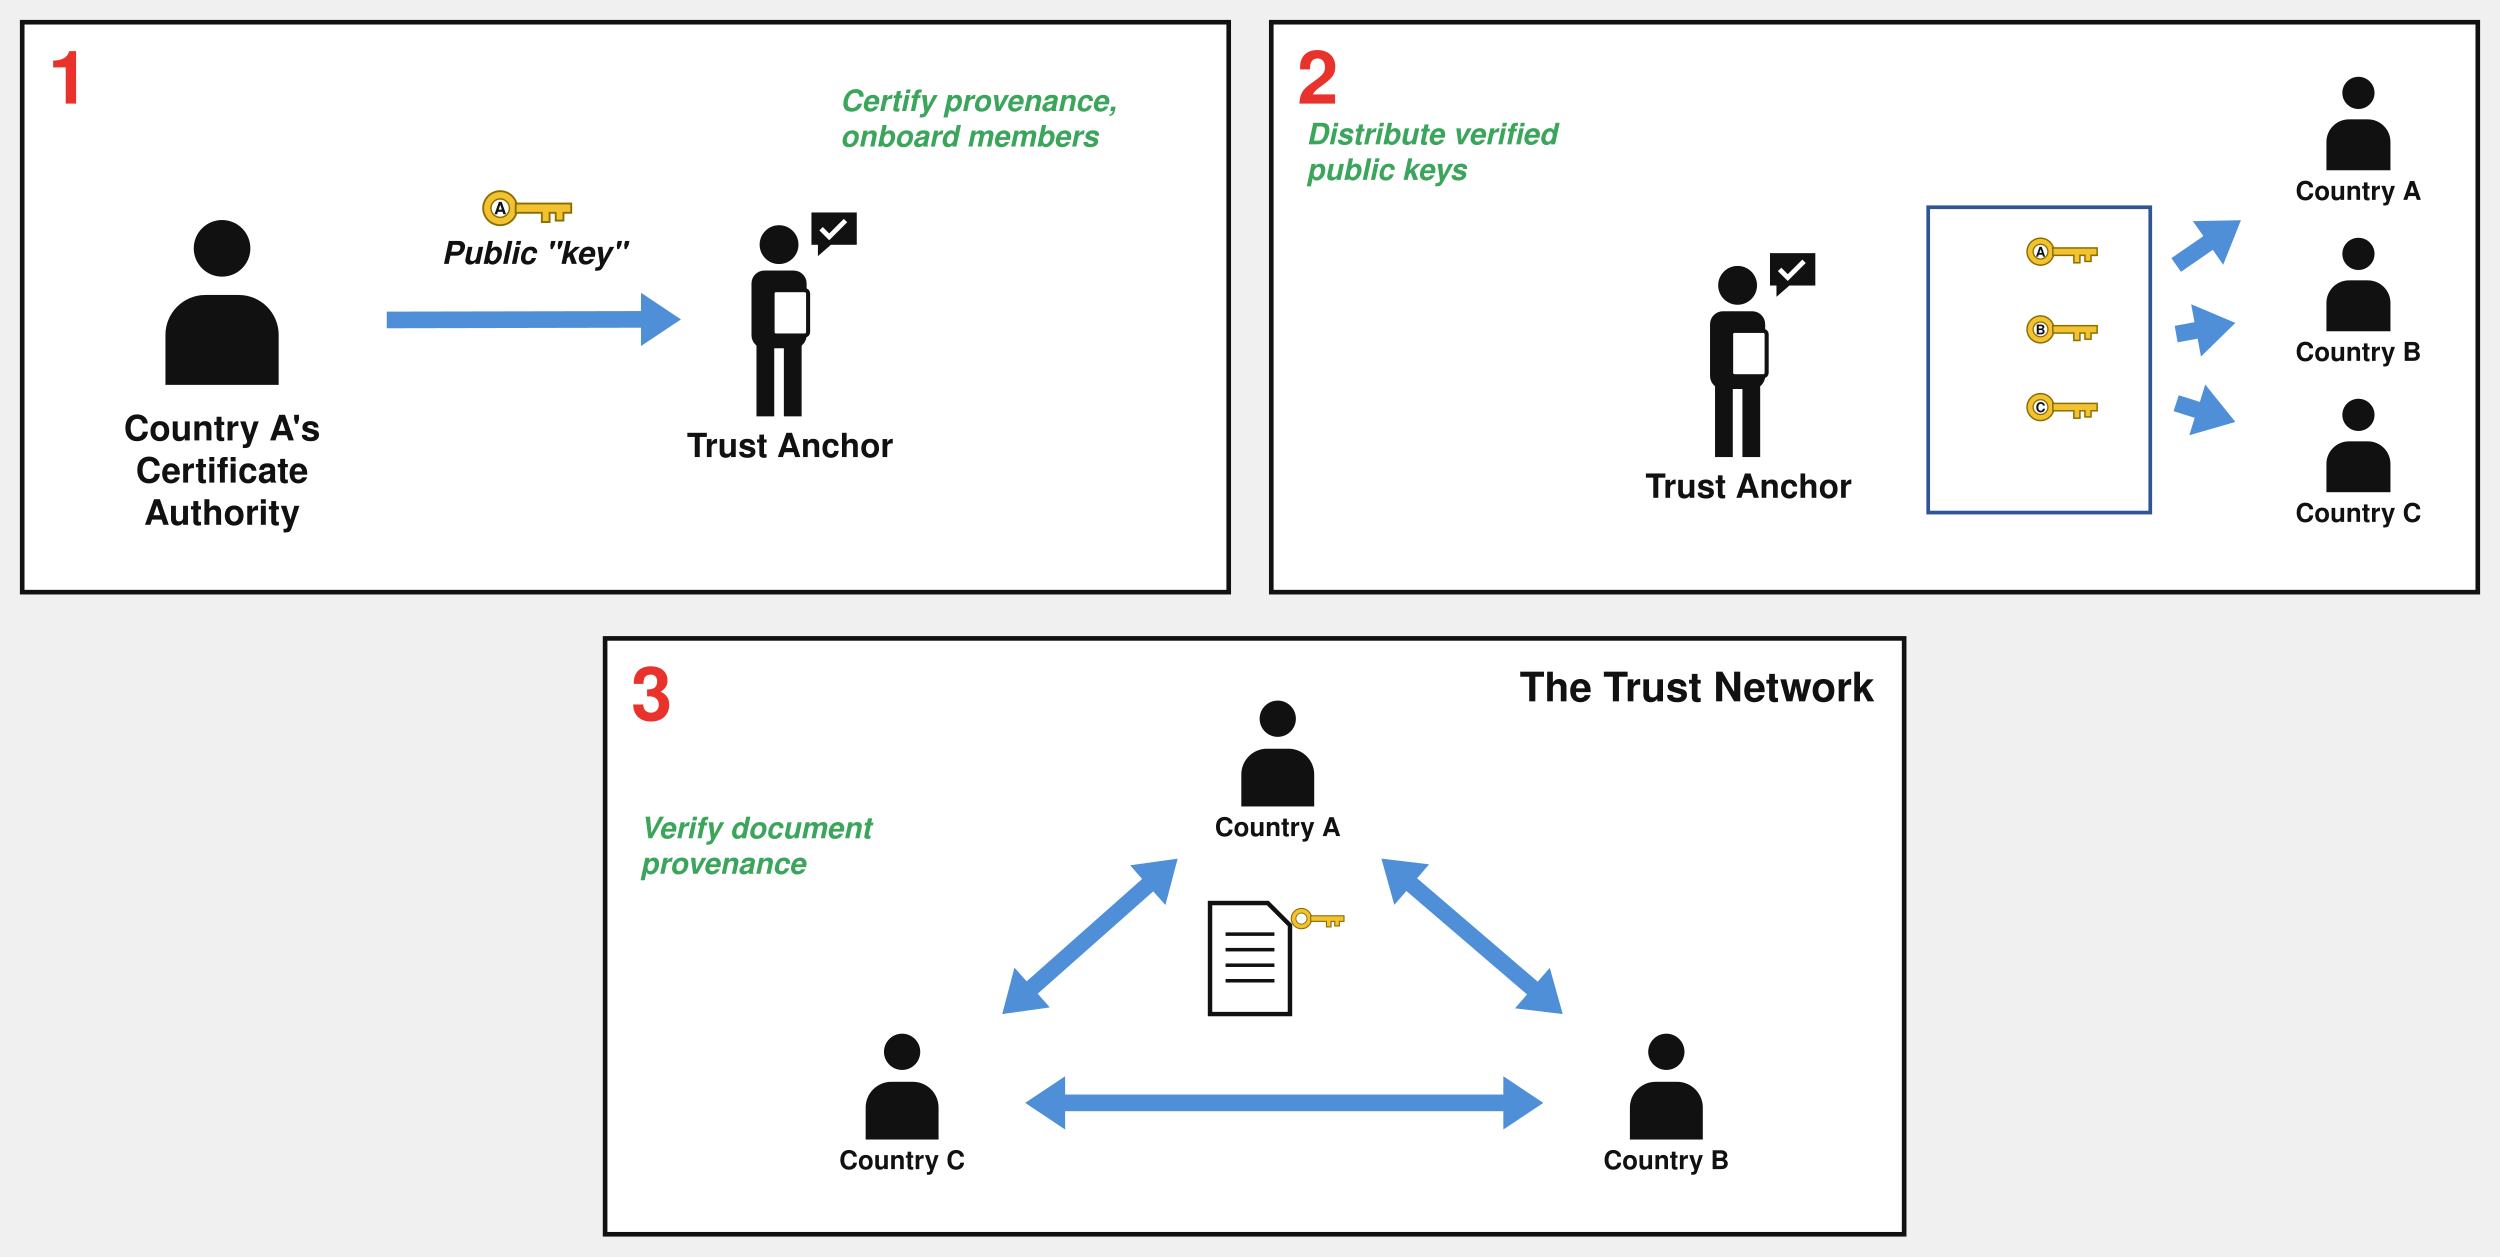
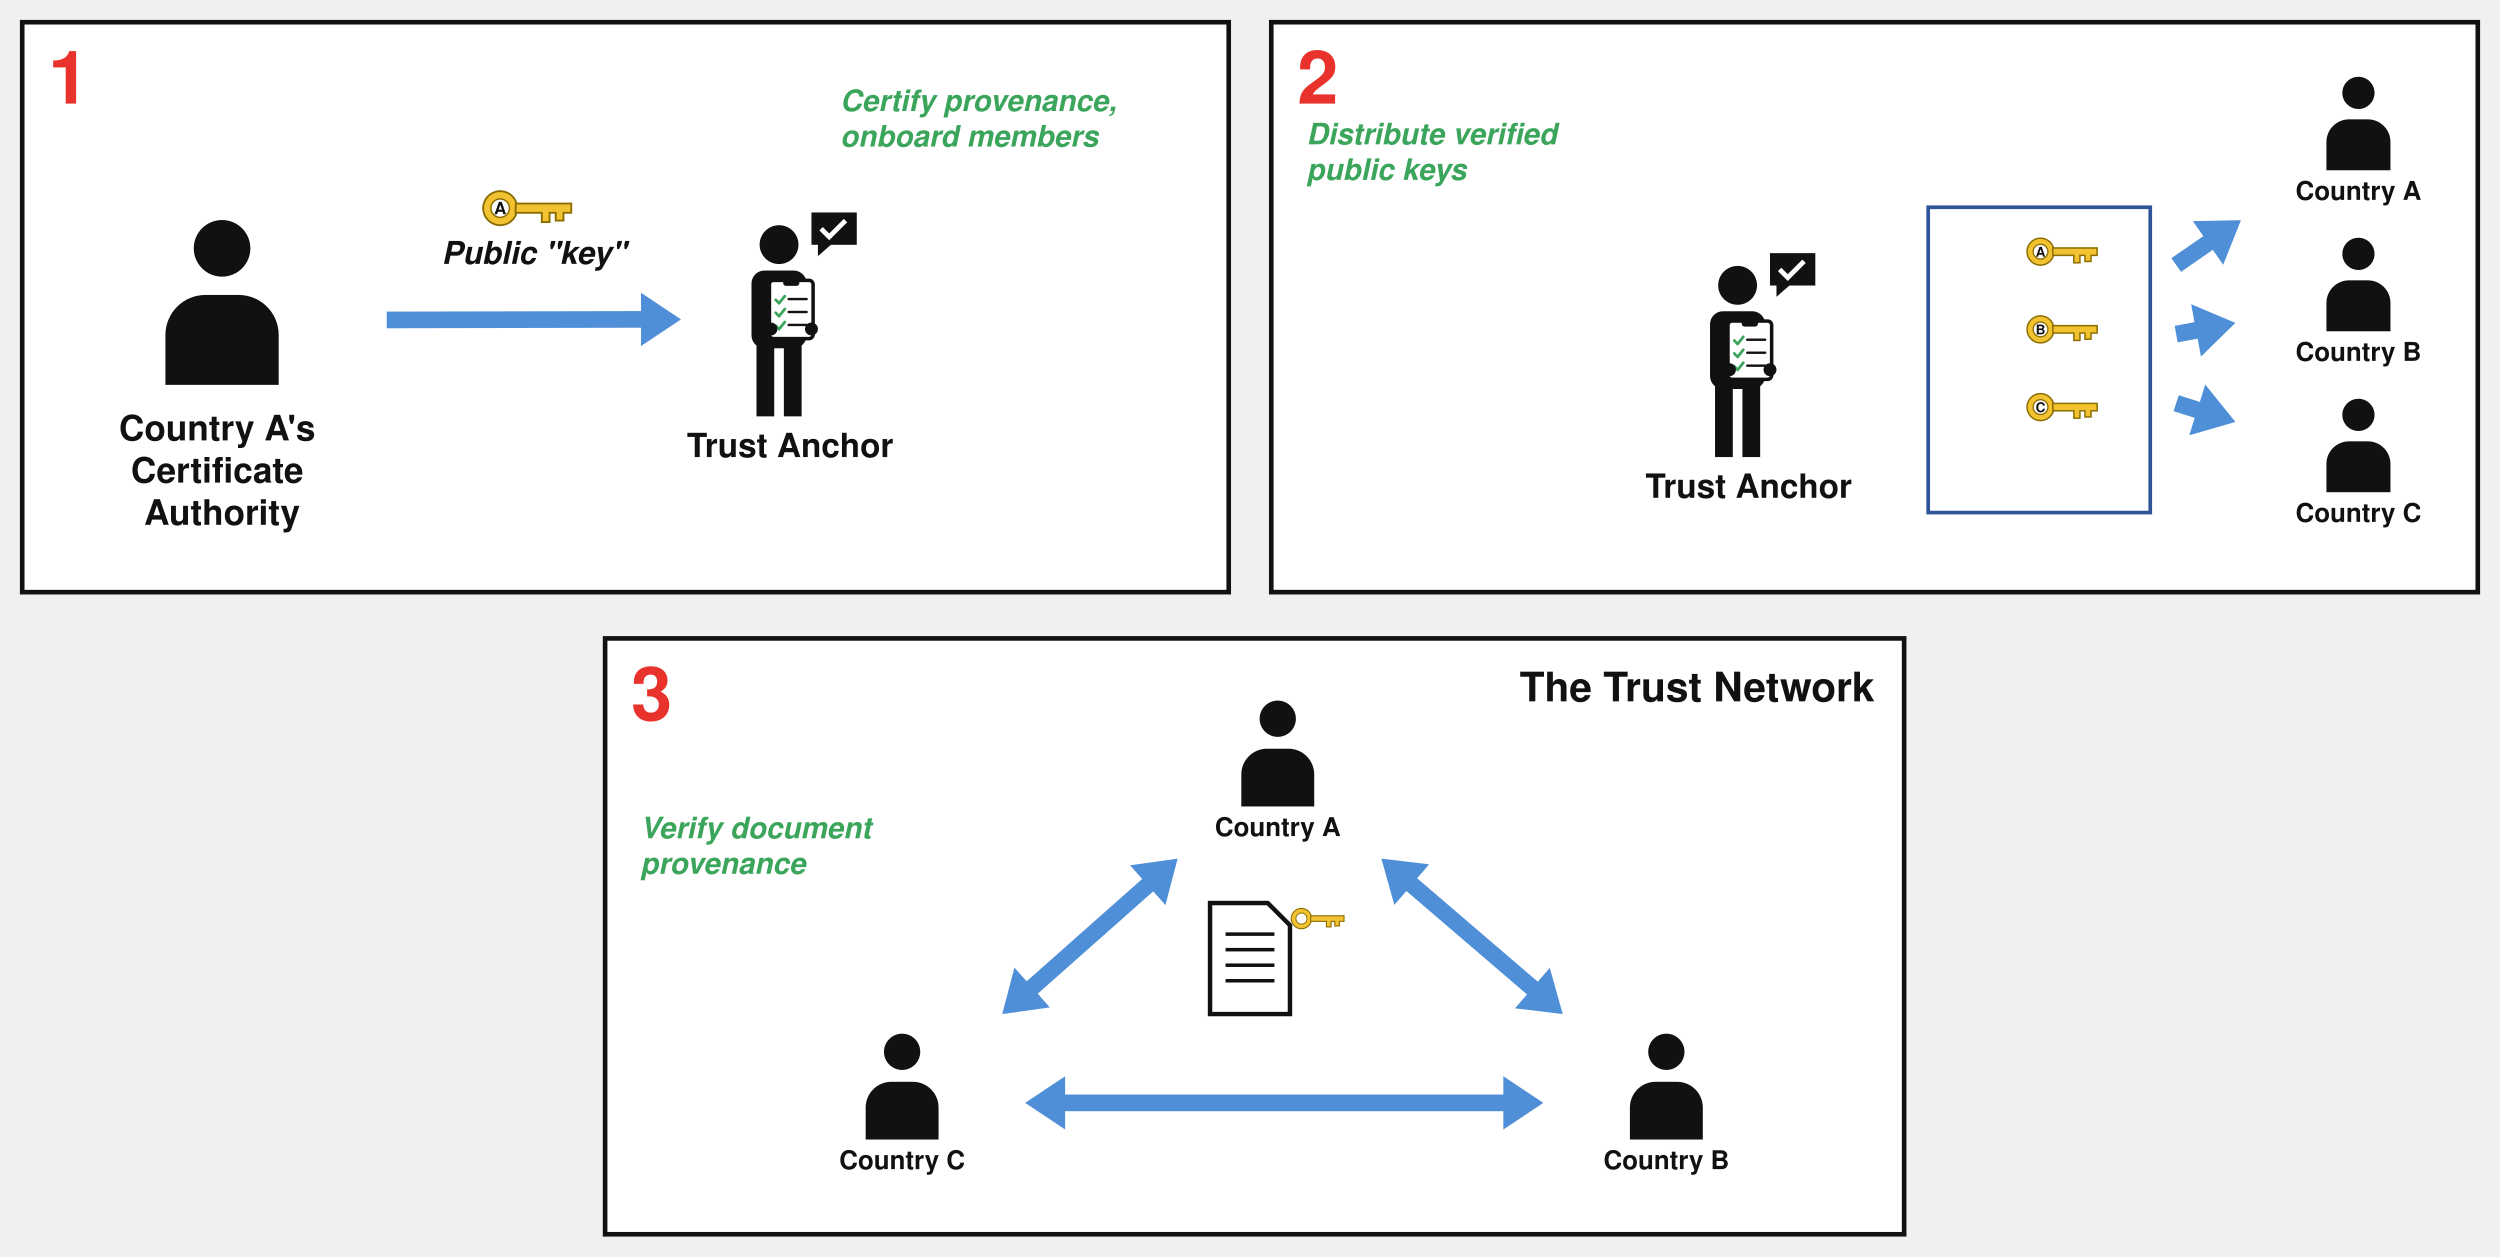
<svg xmlns="http://www.w3.org/2000/svg" viewBox="0 0 1351 679" width="100%" style="max-width:1351px" font-family="Segoe UI, Helvetica, Arial, sans-serif" role="img" aria-labelledby="tn-title">
  <g>
    <rect x="12" y="12" width="652" height="308" fill="#fff" stroke="#111111" stroke-width="2.5" />
    <text x="26" y="56" font-size="40" font-weight="800" fill="#E8322B">1</text>
  </g>
  <g>
    <rect x="687" y="12" width="652" height="308" fill="#fff" stroke="#111111" stroke-width="2.5" />
    <text x="701" y="56" font-size="40" font-weight="800" fill="#E8322B">2</text>
  </g>
  <a href="https://worldhealthorganization.github.io/smart-trust/concepts.html#gdhcn-trust-network" target="_top">
    <rect x="327" y="345" width="702" height="322" fill="#fff" stroke="#111111" stroke-width="2.5" />
    <text x="341" y="389" font-size="40" font-weight="800" fill="#E8322B">3</text>
    <text x="1013" y="379" font-size="22" font-weight="700" text-anchor="end" fill="#111111">The Trust Network</text>
  </a>
  <polygon points="209.0,168.4 346.4,168.1 346.4,158.2 368.0,172.6 346.4,187.0 346.4,177.1 209.0,177.4" fill="#4F8FD8" />
-   <text x="288.5" y="142.6" font-size="17" font-weight="700" font-style="italic" text-anchor="middle" fill="#111111">Public "key"</text>
+   <text font-size="17" font-weight="700" font-style="italic" text-anchor="middle" fill="#111111" data-label-width="306" data-label-grow="up">
+     <tspan x="288.5" y="142.6">Public "key"</tspan>
+   </text>
  <polygon points="765.8,474.6 831.0,530.5 837.5,523.0 844.5,548.0 818.7,544.9 825.2,537.4 760.0,481.5 753.5,489.0 746.5,464.0 772.3,467.1" fill="#4F8FD8" />
  <polygon points="812.4,600.5 575.6,600.5 575.6,610.4 554.0,596.0 575.6,581.6 575.6,591.5 812.4,591.5 812.4,581.6 834.0,596.0 812.4,610.4" fill="#4F8FD8" />
  <polygon points="554.8,530.3 617.2,475.0 610.7,467.6 636.4,464.0 629.8,489.1 623.2,481.7 560.8,537.0 567.3,544.4 541.6,548.0 548.2,522.9" fill="#4F8FD8" />
  <polygon points="1173.4,139.5 1190.7,127.6 1185.0,119.5 1211.0,119.0 1201.4,143.1 1195.8,135.0 1178.6,146.9" fill="#4F8FD8" />
  <polygon points="1175.2,176.1 1185.9,174.1 1184.1,164.4 1208.0,174.5 1189.4,192.7 1187.6,183.0 1176.8,185.0" fill="#4F8FD8" />
  <polygon points="1177.4,213.6 1188.8,217.2 1191.7,207.8 1208.0,228.0 1183.1,235.2 1186.0,225.8 1174.6,222.2" fill="#4F8FD8" />
  <a href="https://worldhealthorganization.github.io/smart-trust/concepts.html#signing-certificate-authority-sca" target="_top">
    <g fill="#111111">
      <circle cx="120.0" cy="134.2" r="15.3" />
      <path d="M89.4 208.0 v-27.0 a21.6 21.6 0 0 1 21.6 -21.6 h18.0 a21.6 21.6 0 0 1 21.6 21.6 v27.0 z" />
    </g>
-     <text x="120.0" y="238.0" font-size="19" font-weight="700" text-anchor="middle" fill="#111111">Country A's</text>
-     <text x="120.0" y="260.8" font-size="19" font-weight="700" text-anchor="middle" fill="#111111">Certificate</text>
-     <text x="120.0" y="283.6" font-size="19" font-weight="700" text-anchor="middle" fill="#111111">Authority</text>
+     <text font-size="19" font-weight="700" text-anchor="middle" fill="#111111" data-label-width="148" data-label-grow="down">
+       <tspan x="120.0" y="238.0">Country A's</tspan>
+       <tspan x="120.0" y="260.8">Certificate</tspan>
+       <tspan x="120.0" y="283.6">Authority</tspan>
+     </text>
  </a>
  <a href="https://worldhealthorganization.github.io/smart-trust/concepts.html#public-key-infrastructure-pki" target="_top">
    <g fill="#F2C230" stroke="#8A6D00" stroke-width="1.0">
      <circle cx="270.3" cy="112.5" r="9.2" />
      <path d="M278.7 110.0 h30.0 v5.0 h-4.2 v4.2 h-4.2 v-4.2 h-3.3 v5.0 h-4.2 v-5.0 h-14.2 z" />
    </g>
    <circle cx="270.3" cy="112.5" r="5.0" fill="#fff" stroke="#8A6D00" stroke-width="0.8" />
    <text x="270.3" y="115.8" font-size="9.2" font-weight="700" text-anchor="middle" fill="#111111">A</text>
  </a>
  <a href="https://worldhealthorganization.github.io/smart-trust/artifact/ActorDefinition-TrustNetworkAnchor.html" target="_top">
    <g fill="#111111">
      <circle cx="421.0" cy="132.2" r="10.5" />
      <rect x="406.1" y="146.2" width="29.8" height="42.0" rx="7.0" />
      <rect x="408.8" y="186.5" width="9.6" height="38.5" />
      <rect x="423.6" y="186.5" width="9.6" height="38.5" />
    </g>
-     <rect x="417.5" y="156.8" width="19.2" height="24.5" rx="1.8" fill="#fff" stroke="#111111" stroke-width="2.2" />
+     <rect x="415.8" y="151.5" width="23.6" height="31.5" rx="2.2" fill="#fff" stroke="#111111" stroke-width="1.9" />
+     <rect x="423.2" y="148.4" width="8.8" height="6.1" rx="1.6" fill="#111111" />
+     <path d="M419.2 162.0 l1.8 1.9 l3.1 -3.9" fill="none" stroke="#3BA55C" stroke-width="1.5" stroke-linecap="round" stroke-linejoin="round" />
+     <line x1="426.2" y1="161.6" x2="435.9" y2="161.6" stroke="#111111" stroke-width="1.3" stroke-linecap="round" />
+     <path d="M419.2 169.0 l1.8 1.9 l3.1 -3.9" fill="none" stroke="#3BA55C" stroke-width="1.5" stroke-linecap="round" stroke-linejoin="round" />
+     <line x1="426.2" y1="168.6" x2="435.9" y2="168.6" stroke="#111111" stroke-width="1.3" stroke-linecap="round" />
+     <path d="M419.2 176.0 l1.8 1.9 l3.1 -3.9" fill="none" stroke="#3BA55C" stroke-width="1.5" stroke-linecap="round" stroke-linejoin="round" />
+     <line x1="426.2" y1="175.6" x2="435.9" y2="175.6" stroke="#111111" stroke-width="1.3" stroke-linecap="round" />
+     <g fill="#111111">
+       <circle cx="416.6" cy="177.8" r="3.5" />
+       <circle cx="438.5" cy="177.8" r="3.5" />
+     </g>
    <g transform="translate(438.5 114.8)">
      <path d="M0 0 h24.5 v17.5 h-14.0 l-7.0 6.1 v-6.1 h-3.5 z" fill="#111111" />
      <path d="M5.2 8.8 l4.4 4.4 l8.8 -8.8" fill="none" stroke="#fff" stroke-width="2.6" />
    </g>
-     <text x="427.0" y="247.0" font-size="18" font-weight="700" text-anchor="middle" fill="#111111">Trust Anchor</text>
+     <text font-size="18" font-weight="700" text-anchor="middle" fill="#111111" data-label-width="194" data-label-grow="down">
+       <tspan x="427.0" y="247.0">Trust Anchor</tspan>
+     </text>
  </a>
  <a href="https://worldhealthorganization.github.io/smart-trust/concepts_onboarding.html" target="_top">
-     <text x="454.0" y="60.0" font-size="16" font-weight="700" font-style="italic" text-anchor="start" fill="#3BA55C">Certify provenance,</text>
-     <text x="454.0" y="79.2" font-size="16" font-weight="700" font-style="italic" text-anchor="start" fill="#3BA55C">onboard members</text>
+     <text font-size="16" font-weight="700" font-style="italic" text-anchor="start" fill="#3BA55C" data-label-width="221" data-label-grow="down">
+       <tspan x="454.0" y="60.0">Certify provenance,</tspan>
+       <tspan x="454.0" y="79.2">onboard members</tspan>
+     </text>
  </a>
  <a href="https://worldhealthorganization.github.io/smart-trust/concepts.html#trust-lists" target="_top">
-     <text x="706.0" y="78.0" font-size="16" font-weight="700" font-style="italic" text-anchor="start" fill="#3BA55C">Distribute verified</text>
-     <text x="706.0" y="97.2" font-size="16" font-weight="700" font-style="italic" text-anchor="start" fill="#3BA55C">public keys</text>
+     <text font-size="16" font-weight="700" font-style="italic" text-anchor="start" fill="#3BA55C" data-label-width="230" data-label-grow="down">
+       <tspan x="706.0" y="78.0">Distribute verified</tspan>
+       <tspan x="706.0" y="97.2">public keys</tspan>
+     </text>
  </a>
  <a href="https://worldhealthorganization.github.io/smart-trust/artifact/ActorDefinition-TrustNetworkAnchor.html" target="_top">
    <g fill="#111111">
      <circle cx="939.0" cy="154.2" r="10.5" />
      <rect x="924.1" y="168.2" width="29.8" height="42.0" rx="7.0" />
      <rect x="926.8" y="208.5" width="9.6" height="38.5" />
      <rect x="941.6" y="208.5" width="9.6" height="38.5" />
    </g>
-     <rect x="935.5" y="178.8" width="19.2" height="24.5" rx="1.8" fill="#fff" stroke="#111111" stroke-width="2.2" />
+     <rect x="933.8" y="173.5" width="23.6" height="31.5" rx="2.2" fill="#fff" stroke="#111111" stroke-width="1.9" />
+     <rect x="941.2" y="170.4" width="8.8" height="6.1" rx="1.6" fill="#111111" />
+     <path d="M937.2 184.0 l1.8 1.9 l3.1 -3.9" fill="none" stroke="#3BA55C" stroke-width="1.5" stroke-linecap="round" stroke-linejoin="round" />
+     <line x1="944.2" y1="183.6" x2="953.9" y2="183.6" stroke="#111111" stroke-width="1.3" stroke-linecap="round" />
+     <path d="M937.2 191.0 l1.8 1.9 l3.1 -3.9" fill="none" stroke="#3BA55C" stroke-width="1.5" stroke-linecap="round" stroke-linejoin="round" />
+     <line x1="944.2" y1="190.6" x2="953.9" y2="190.6" stroke="#111111" stroke-width="1.3" stroke-linecap="round" />
+     <path d="M937.2 198.0 l1.8 1.9 l3.1 -3.9" fill="none" stroke="#3BA55C" stroke-width="1.5" stroke-linecap="round" stroke-linejoin="round" />
+     <line x1="944.2" y1="197.6" x2="953.9" y2="197.6" stroke="#111111" stroke-width="1.3" stroke-linecap="round" />
+     <g fill="#111111">
+       <circle cx="934.6" cy="199.8" r="3.5" />
+       <circle cx="956.5" cy="199.8" r="3.5" />
+     </g>
    <g transform="translate(956.5 136.8)">
      <path d="M0 0 h24.5 v17.5 h-14.0 l-7.0 6.1 v-6.1 h-3.5 z" fill="#111111" />
      <path d="M5.2 8.8 l4.4 4.4 l8.8 -8.8" fill="none" stroke="#fff" stroke-width="2.6" />
    </g>
-     <text x="945.0" y="269.0" font-size="18" font-weight="700" text-anchor="middle" fill="#111111">Trust Anchor</text>
+     <text font-size="18" font-weight="700" text-anchor="middle" fill="#111111" data-label-width="194" data-label-grow="down">
+       <tspan x="945.0" y="269.0">Trust Anchor</tspan>
+     </text>
  </a>
  <a href="https://worldhealthorganization.github.io/smart-trust/concepts.html#trust-lists" target="_top">
    <rect x="1042" y="112" width="120" height="165" fill="#fff" stroke="#2F5597" stroke-width="2" />
    <g fill="#F2C230" stroke="#8A6D00" stroke-width="0.8">
      <circle cx="1102.7" cy="136.0" r="7.3" />
      <path d="M1109.3 134.0 h24.0 v4.0 h-3.3 v3.3 h-3.3 v-3.3 h-2.7 v4.0 h-3.3 v-4.0 h-11.3 z" />
    </g>
    <circle cx="1102.7" cy="136.0" r="4.0" fill="#fff" stroke="#8A6D00" stroke-width="0.7" />
    <text x="1102.7" y="138.7" font-size="7.3" font-weight="700" text-anchor="middle" fill="#111111">A</text>
    <g fill="#F2C230" stroke="#8A6D00" stroke-width="0.8">
      <circle cx="1102.7" cy="178.0" r="7.3" />
      <path d="M1109.3 176.0 h24.0 v4.0 h-3.3 v3.3 h-3.3 v-3.3 h-2.7 v4.0 h-3.3 v-4.0 h-11.3 z" />
    </g>
    <circle cx="1102.7" cy="178.0" r="4.0" fill="#fff" stroke="#8A6D00" stroke-width="0.7" />
    <text x="1102.7" y="180.7" font-size="7.3" font-weight="700" text-anchor="middle" fill="#111111">B</text>
    <g fill="#F2C230" stroke="#8A6D00" stroke-width="0.8">
      <circle cx="1102.7" cy="220.0" r="7.3" />
      <path d="M1109.3 218.0 h24.0 v4.0 h-3.3 v3.3 h-3.3 v-3.3 h-2.7 v4.0 h-3.3 v-4.0 h-11.3 z" />
    </g>
    <circle cx="1102.7" cy="220.0" r="4.0" fill="#fff" stroke="#8A6D00" stroke-width="0.7" />
    <text x="1102.7" y="222.7" font-size="7.3" font-weight="700" text-anchor="middle" fill="#111111">C</text>
  </a>
  <a href="https://worldhealthorganization.github.io/smart-trust/artifact/ActorDefinition-TrustNetworkParticipant.html" target="_top">
    <g fill="#111111">
      <circle cx="1274.5" cy="50.2" r="8.7" />
      <path d="M1257.2 92.0 v-15.3 a12.2 12.2 0 0 1 12.2 -12.2 h10.2 a12.2 12.2 0 0 1 12.2 12.2 v15.3 z" />
    </g>
-     <text x="1274.5" y="108.0" font-size="14" font-weight="700" text-anchor="middle" fill="#111111">Country A</text>
+     <text font-size="14" font-weight="700" text-anchor="middle" fill="#111111" data-label-width="151" data-label-grow="down">
+       <tspan x="1274.5" y="108.0">Country A</tspan>
+     </text>
  </a>
  <a href="https://worldhealthorganization.github.io/smart-trust/artifact/ActorDefinition-TrustNetworkParticipant.html" target="_top">
    <g fill="#111111">
      <circle cx="1274.5" cy="137.2" r="8.7" />
      <path d="M1257.2 179.0 v-15.3 a12.2 12.2 0 0 1 12.2 -12.2 h10.2 a12.2 12.2 0 0 1 12.2 12.2 v15.3 z" />
    </g>
-     <text x="1274.5" y="195.0" font-size="14" font-weight="700" text-anchor="middle" fill="#111111">Country B</text>
+     <text font-size="14" font-weight="700" text-anchor="middle" fill="#111111" data-label-width="151" data-label-grow="down">
+       <tspan x="1274.5" y="195.0">Country B</tspan>
+     </text>
  </a>
  <a href="https://worldhealthorganization.github.io/smart-trust/artifact/ActorDefinition-TrustNetworkParticipant.html" target="_top">
    <g fill="#111111">
      <circle cx="1274.5" cy="224.2" r="8.7" />
      <path d="M1257.2 266.0 v-15.3 a12.2 12.2 0 0 1 12.2 -12.2 h10.2 a12.2 12.2 0 0 1 12.2 12.2 v15.3 z" />
    </g>
-     <text x="1274.5" y="282.0" font-size="14" font-weight="700" text-anchor="middle" fill="#111111">Country C</text>
+     <text font-size="14" font-weight="700" text-anchor="middle" fill="#111111" data-label-width="151" data-label-grow="down">
+       <tspan x="1274.5" y="282.0">Country C</tspan>
+     </text>
  </a>
  <a href="https://worldhealthorganization.github.io/smart-trust/concepts.html#trust-network" target="_top">
-     <text x="346.0" y="453.0" font-size="16" font-weight="700" font-style="italic" text-anchor="start" fill="#3BA55C">Verify document</text>
-     <text x="346.0" y="472.2" font-size="16" font-weight="700" font-style="italic" text-anchor="start" fill="#3BA55C">provenance</text>
+     <text font-size="16" font-weight="700" font-style="italic" text-anchor="start" fill="#3BA55C" data-label-width="211" data-label-grow="down">
+       <tspan x="346.0" y="453.0">Verify document</tspan>
+       <tspan x="346.0" y="472.2">provenance</tspan>
+     </text>
  </a>
  <a href="https://worldhealthorganization.github.io/smart-trust/artifact/ActorDefinition-TrustNetworkParticipant.html" target="_top">
    <g fill="#111111">
      <circle cx="690.5" cy="388.4" r="9.8" />
      <path d="M670.8 435.8 v-17.3 a13.9 13.9 0 0 1 13.9 -13.9 h11.6 a13.9 13.9 0 0 1 13.9 13.9 v17.3 z" />
    </g>
-     <text x="690.5" y="451.8" font-size="14" font-weight="700" text-anchor="middle" fill="#111111">Country A</text>
+     <text font-size="14" font-weight="700" text-anchor="middle" fill="#111111" data-label-width="151" data-label-grow="down">
+       <tspan x="690.5" y="451.8">Country A</tspan>
+     </text>
  </a>
  <a href="https://worldhealthorganization.github.io/smart-trust/artifact/ActorDefinition-TrustNetworkParticipant.html" target="_top">
    <g fill="#111111">
      <circle cx="900.5" cy="568.4" r="9.8" />
      <path d="M880.8 615.8 v-17.3 a13.9 13.9 0 0 1 13.9 -13.9 h11.6 a13.9 13.9 0 0 1 13.9 13.9 v17.3 z" />
    </g>
-     <text x="900.5" y="631.8" font-size="14" font-weight="700" text-anchor="middle" fill="#111111">Country B</text>
+     <text font-size="14" font-weight="700" text-anchor="middle" fill="#111111" data-label-width="151" data-label-grow="down">
+       <tspan x="900.5" y="631.8">Country B</tspan>
+     </text>
  </a>
  <a href="https://worldhealthorganization.github.io/smart-trust/artifact/ActorDefinition-TrustNetworkParticipant.html" target="_top">
    <g fill="#111111">
      <circle cx="487.5" cy="568.4" r="9.8" />
      <path d="M467.8 615.8 v-17.3 a13.9 13.9 0 0 1 13.9 -13.9 h11.6 a13.9 13.9 0 0 1 13.9 13.9 v17.3 z" />
    </g>
-     <text x="487.5" y="631.8" font-size="14" font-weight="700" text-anchor="middle" fill="#111111">Country C</text>
+     <text font-size="14" font-weight="700" text-anchor="middle" fill="#111111" data-label-width="151" data-label-grow="down">
+       <tspan x="487.5" y="631.8">Country C</tspan>
+     </text>
  </a>
  <a href="https://worldhealthorganization.github.io/smart-trust/concepts.html#document-signer" target="_top">
    <path d="M653.9 488.0 h31.2 l12.0 12.0 v48.0 h-43.2 z" fill="#fff" stroke="#111111" stroke-width="2.4" />
    <line x1="662.3" y1="504.8" x2="688.7" y2="504.8" stroke="#111111" stroke-width="1.9" />
    <line x1="662.3" y1="513.2" x2="688.7" y2="513.2" stroke="#111111" stroke-width="1.9" />
    <line x1="662.3" y1="521.6" x2="688.7" y2="521.6" stroke="#111111" stroke-width="1.9" />
    <line x1="662.3" y1="530.0" x2="688.7" y2="530.0" stroke="#111111" stroke-width="1.9" />
    <g fill="#F2C230" stroke="#8A6D00" stroke-width="0.6">
      <circle cx="703.3" cy="496.4" r="5.5" />
      <path d="M708.3 494.9 h18.0 v3.0 h-2.5 v2.5 h-2.5 v-2.5 h-2.0 v3.0 h-2.5 v-3.0 h-8.5 z" />
    </g>
    <circle cx="703.3" cy="496.4" r="3.0" fill="#fff" stroke="#8A6D00" stroke-width="0.5" />
  </a>
</svg>
